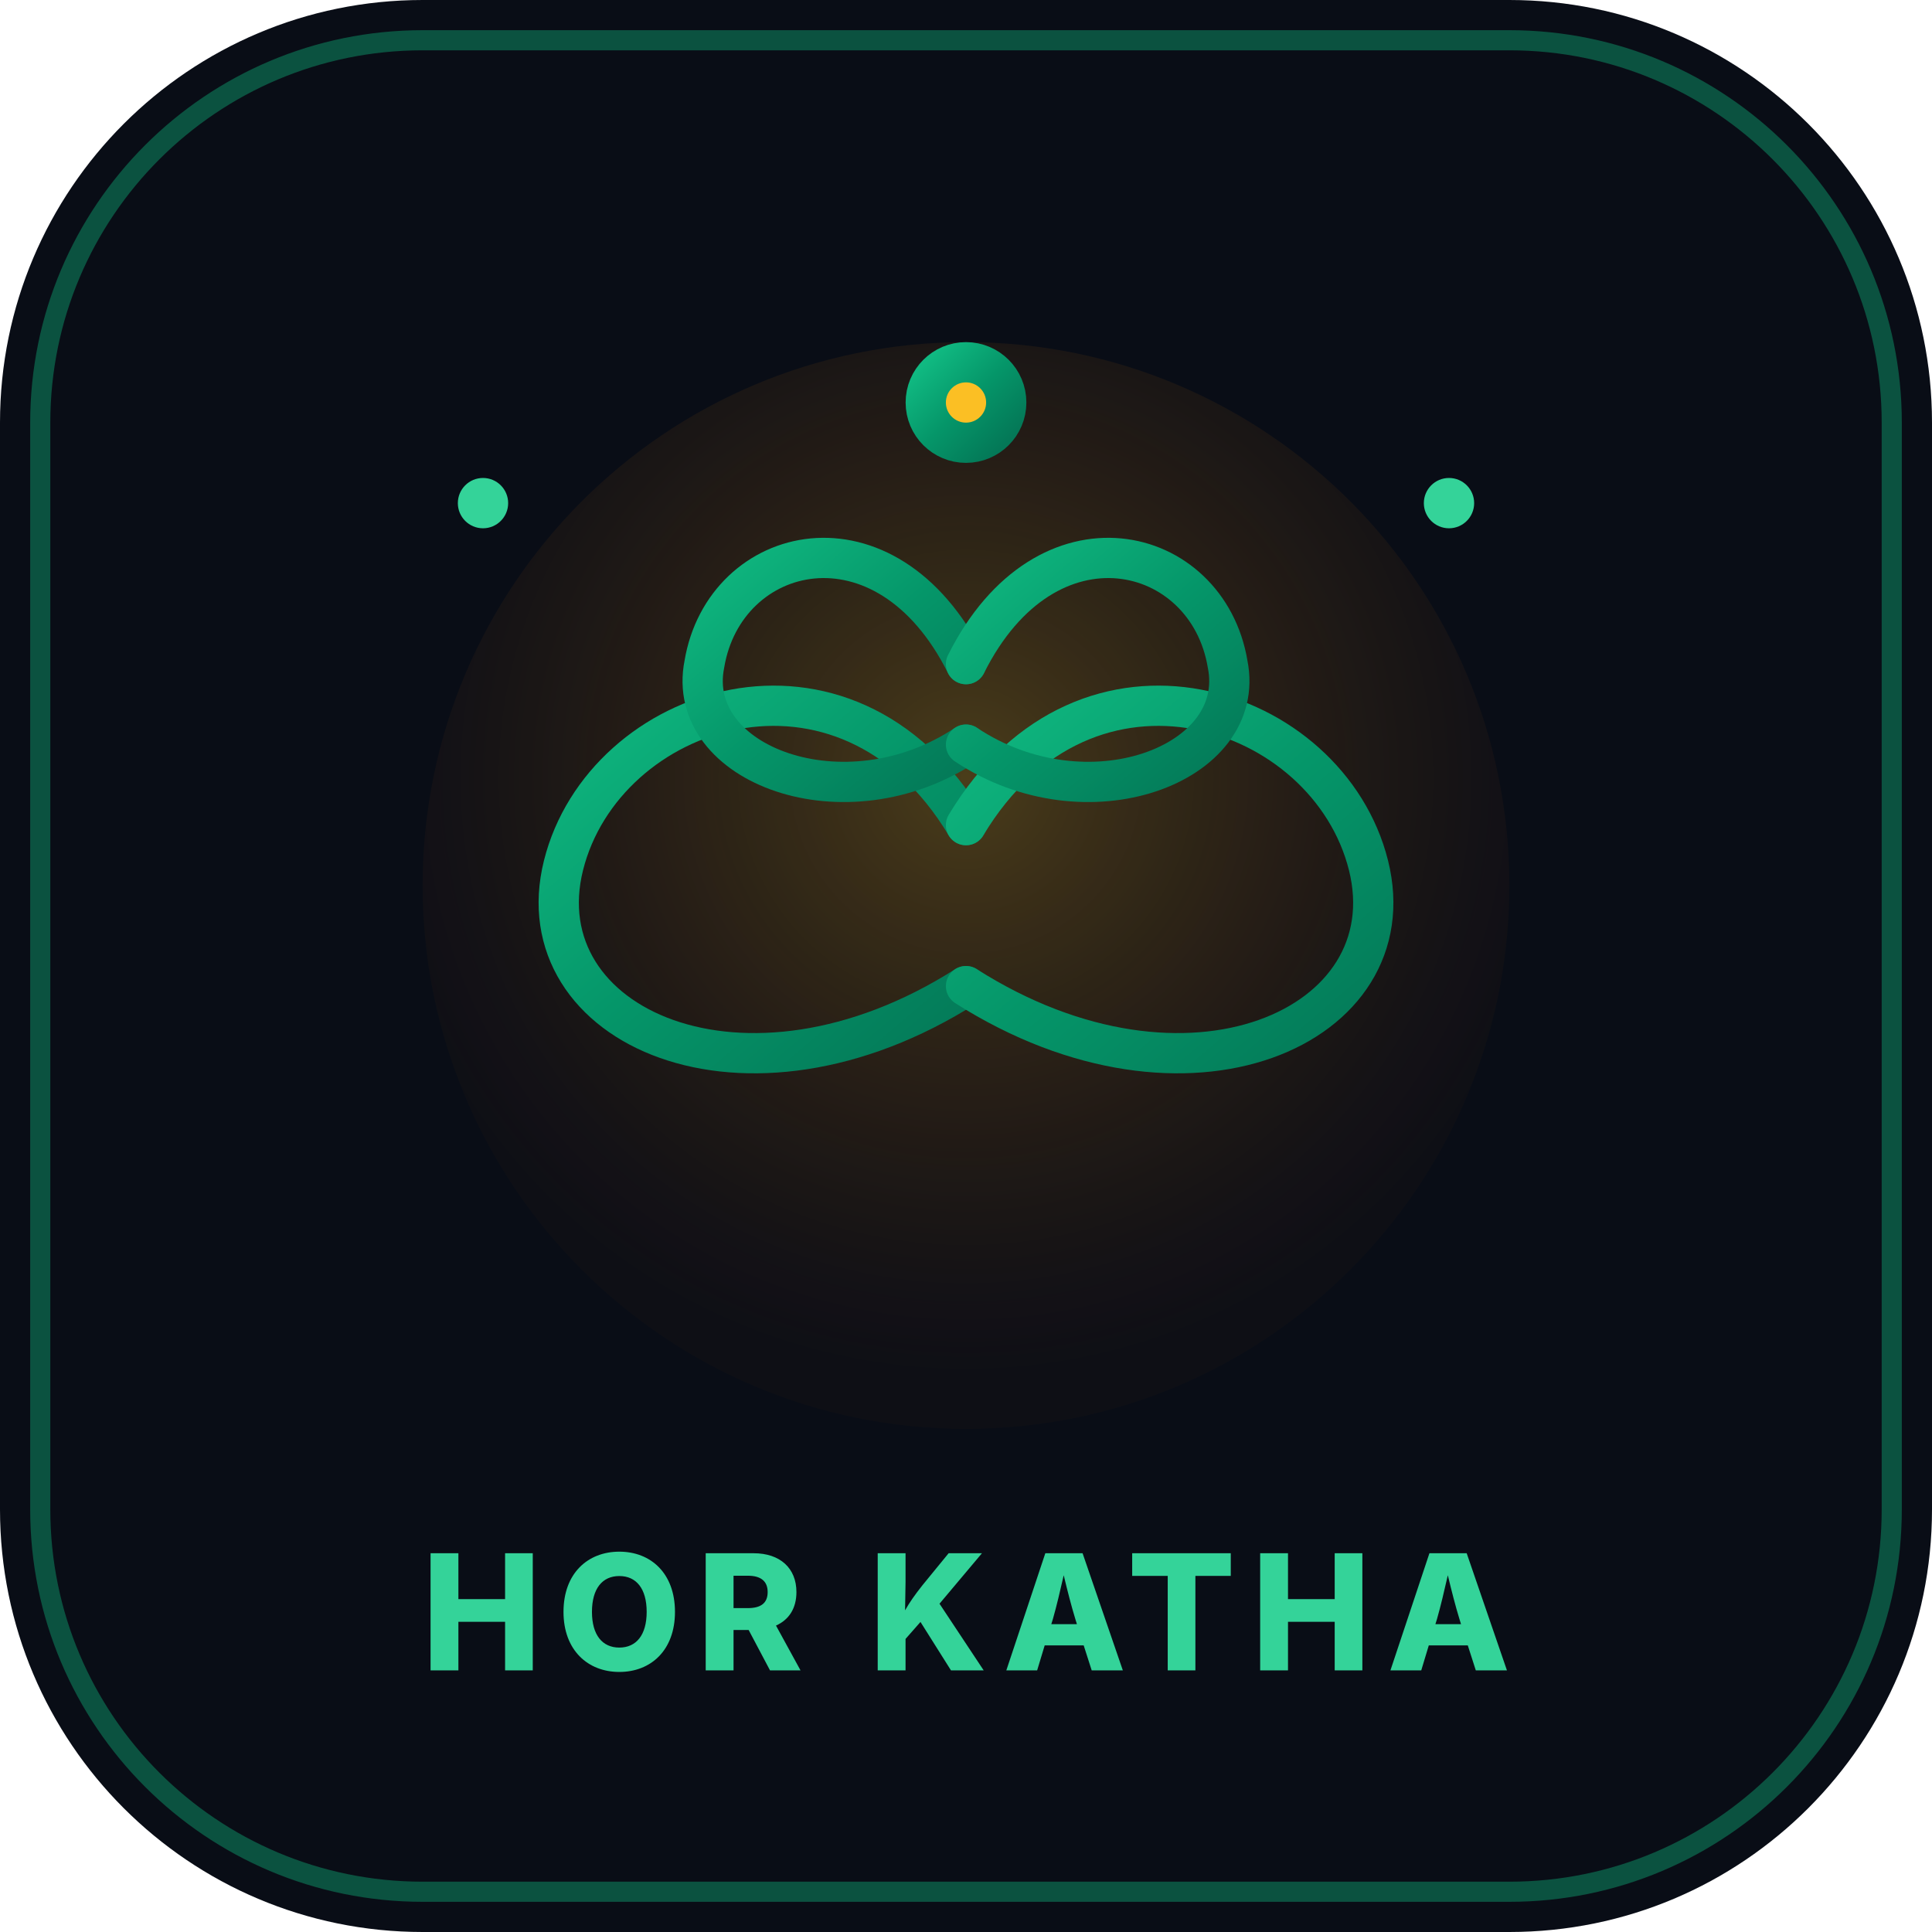
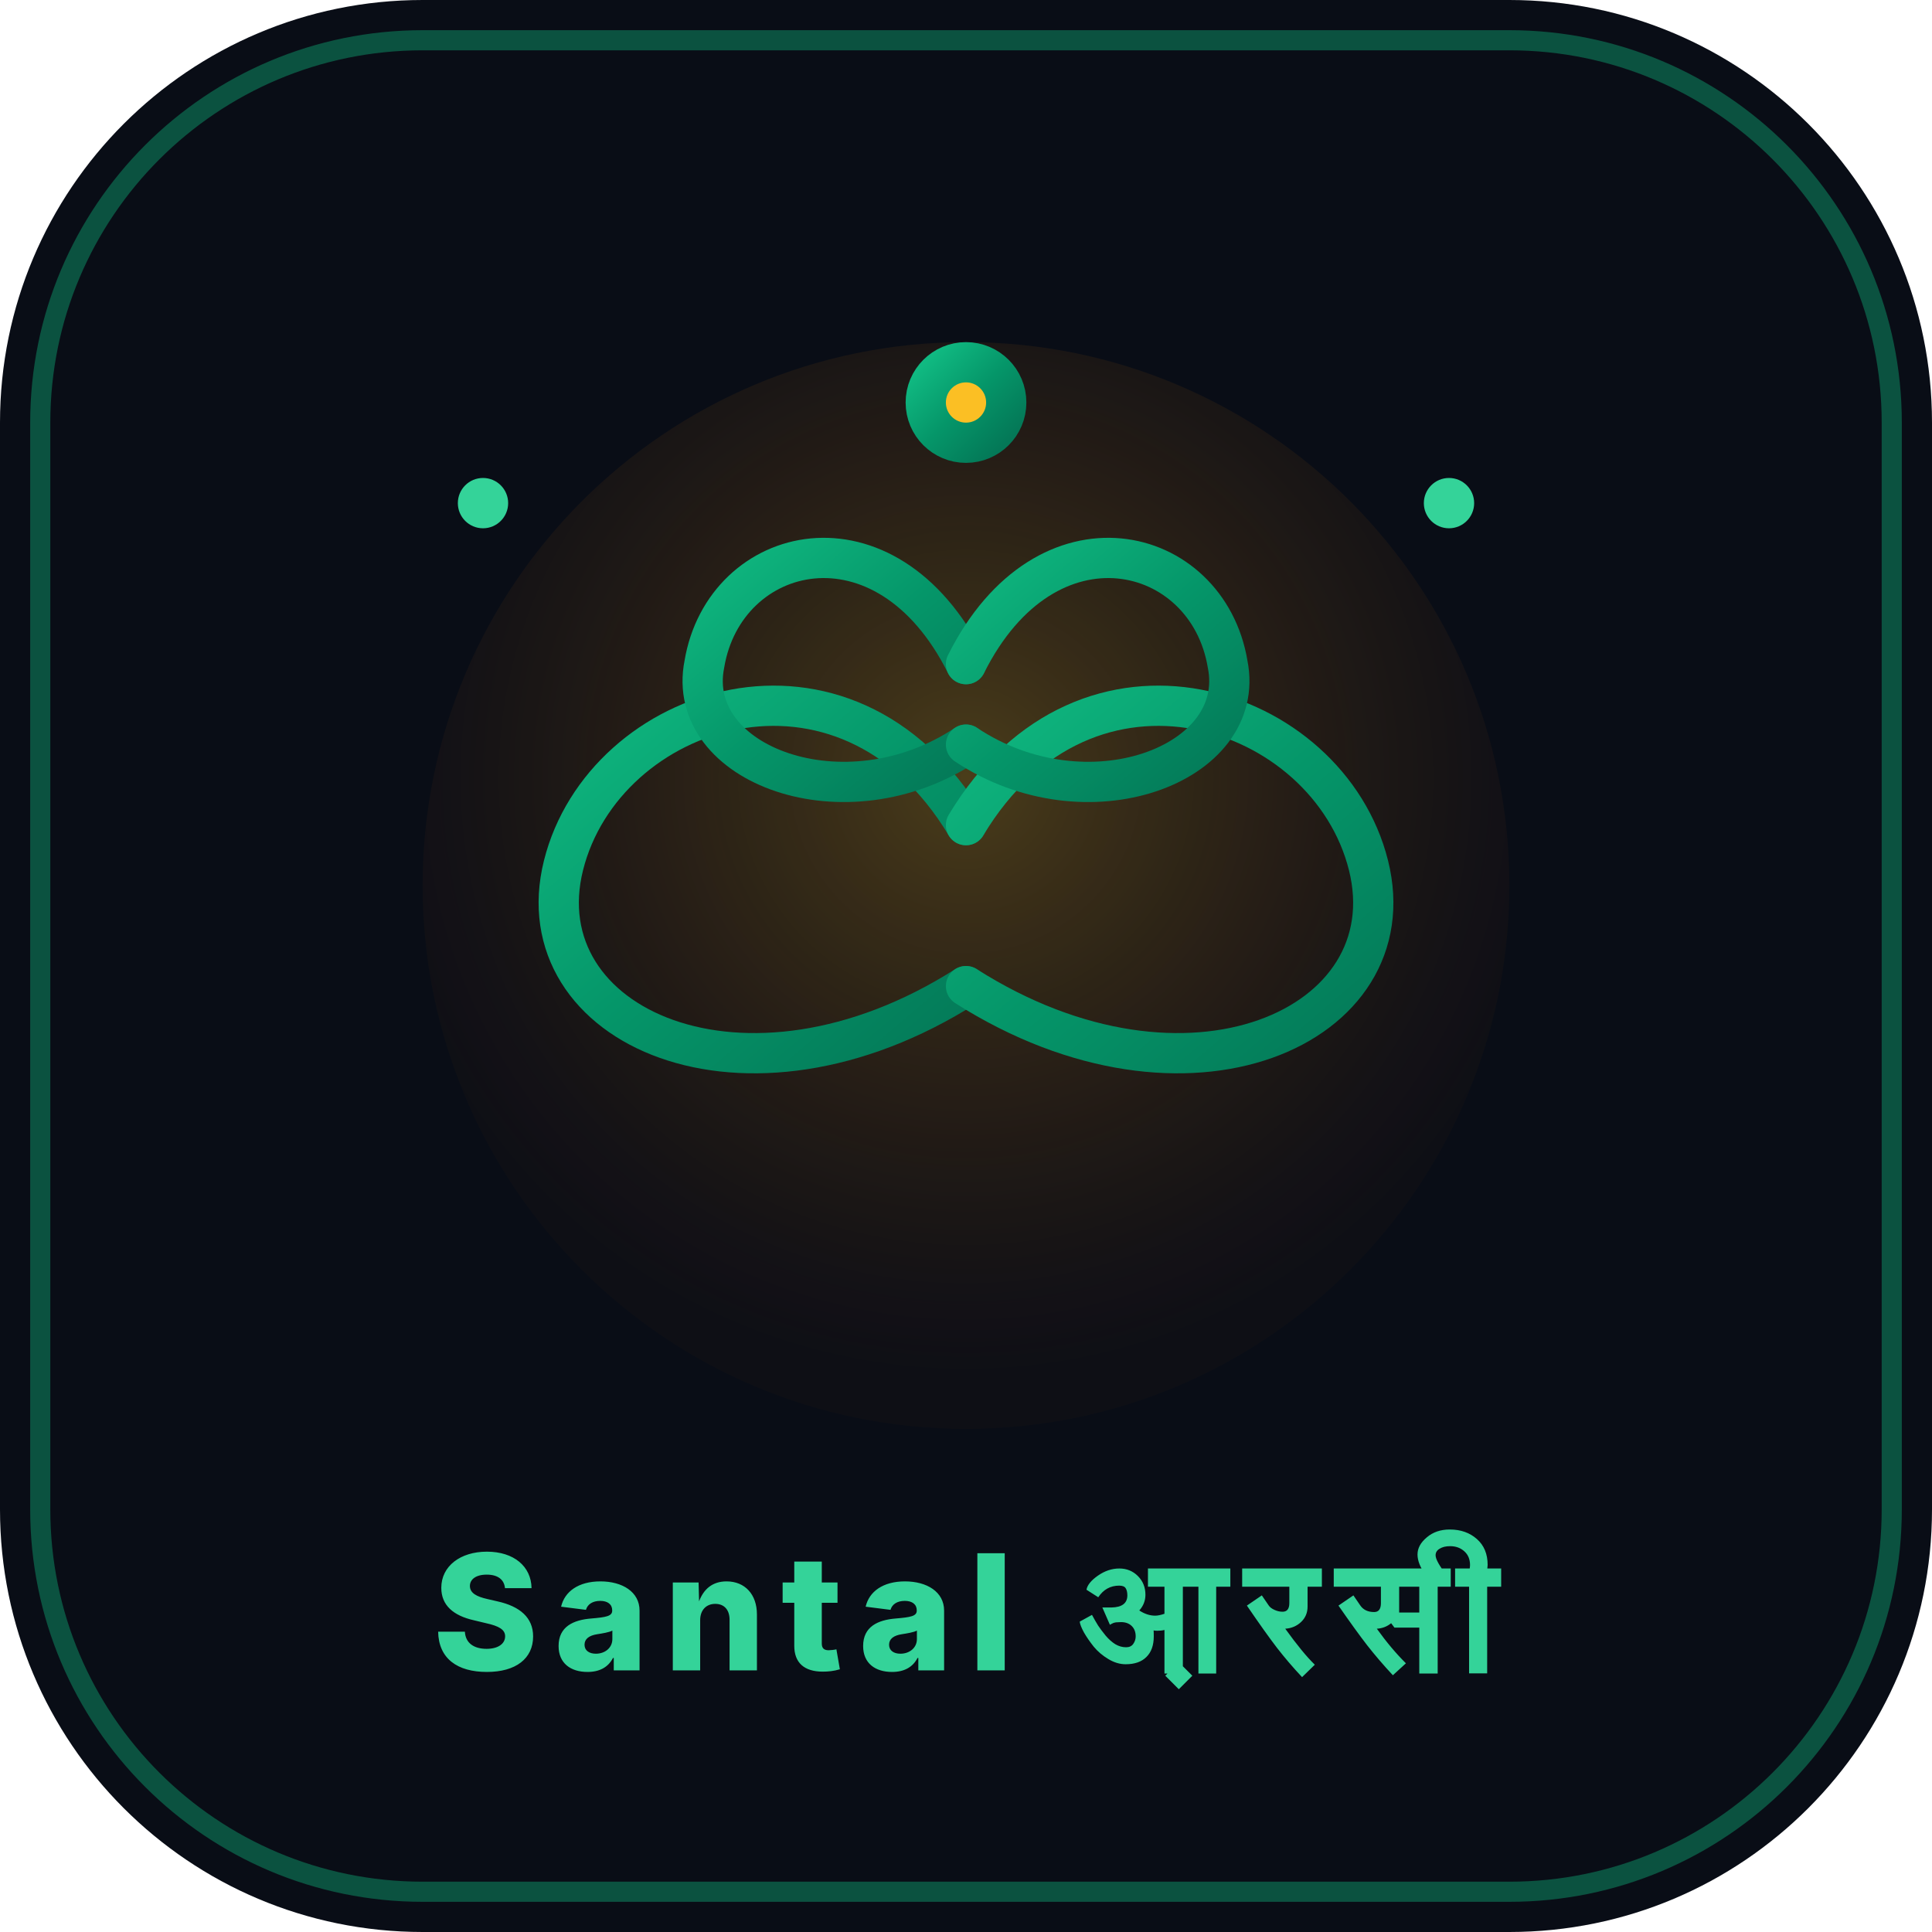
<svg xmlns="http://www.w3.org/2000/svg" viewBox="0 0 192 192" width="192" height="192">
  <defs>
    <linearGradient id="pwaGrad" x1="0%" y1="0%" x2="100%" y2="100%">
      <stop offset="0%" stop-color="#10b981" />
      <stop offset="50%" stop-color="#059669" />
      <stop offset="100%" stop-color="#047857" />
    </linearGradient>
    <radialGradient id="goldGlow" cx="50%" cy="40%" r="55%">
      <stop offset="0%" stop-color="#fbbf24" stop-opacity="0.9" />
      <stop offset="100%" stop-color="#b45309" stop-opacity="0.1" />
    </radialGradient>
  </defs>
  <rect width="192" height="192" rx="42" fill="#090d16" />
  <rect x="4" y="4" width="184" height="184" rx="38" fill="none" stroke="#10b981" stroke-width="2" stroke-opacity="0.4" />
  <circle cx="96" cy="88" r="54" fill="url(#goldGlow)" opacity="0.3" />
  <g fill="none" stroke="url(#pwaGrad)" stroke-width="4" stroke-linecap="round" stroke-linejoin="round">
    <path d="M96 142V82" />
    <path d="M96 82C84 62 60 70 56 86C52 102 74 112 96 98" />
    <path d="M96 82C108 62 132 70 136 86C140 102 118 112 96 98" />
    <path d="M96 66C88 50 72 54 70 66C68 76 84 82 96 74" />
    <path d="M96 66C104 50 120 54 122 66C124 76 108 82 96 74" />
    <path d="M96 52V42" />
    <circle cx="96" cy="40" r="4" fill="#fbbf24" />
  </g>
  <circle cx="48" cy="50" r="2.5" fill="#34d399" />
  <circle cx="144" cy="50" r="2.5" fill="#34d399" />
-   <text x="96" y="166" font-family="system-ui, -apple-system, sans-serif" font-weight="800" font-size="16" fill="#34d399" text-anchor="middle" letter-spacing="1.5">HOR KATHA</text>
+   <text x="96" y="166" font-family="system-ui, -apple-system, sans-serif" font-weight="800" font-size="16" fill="#34d399" text-anchor="middle" letter-spacing="1.5">Santal आ़रसी</text>
</svg>
